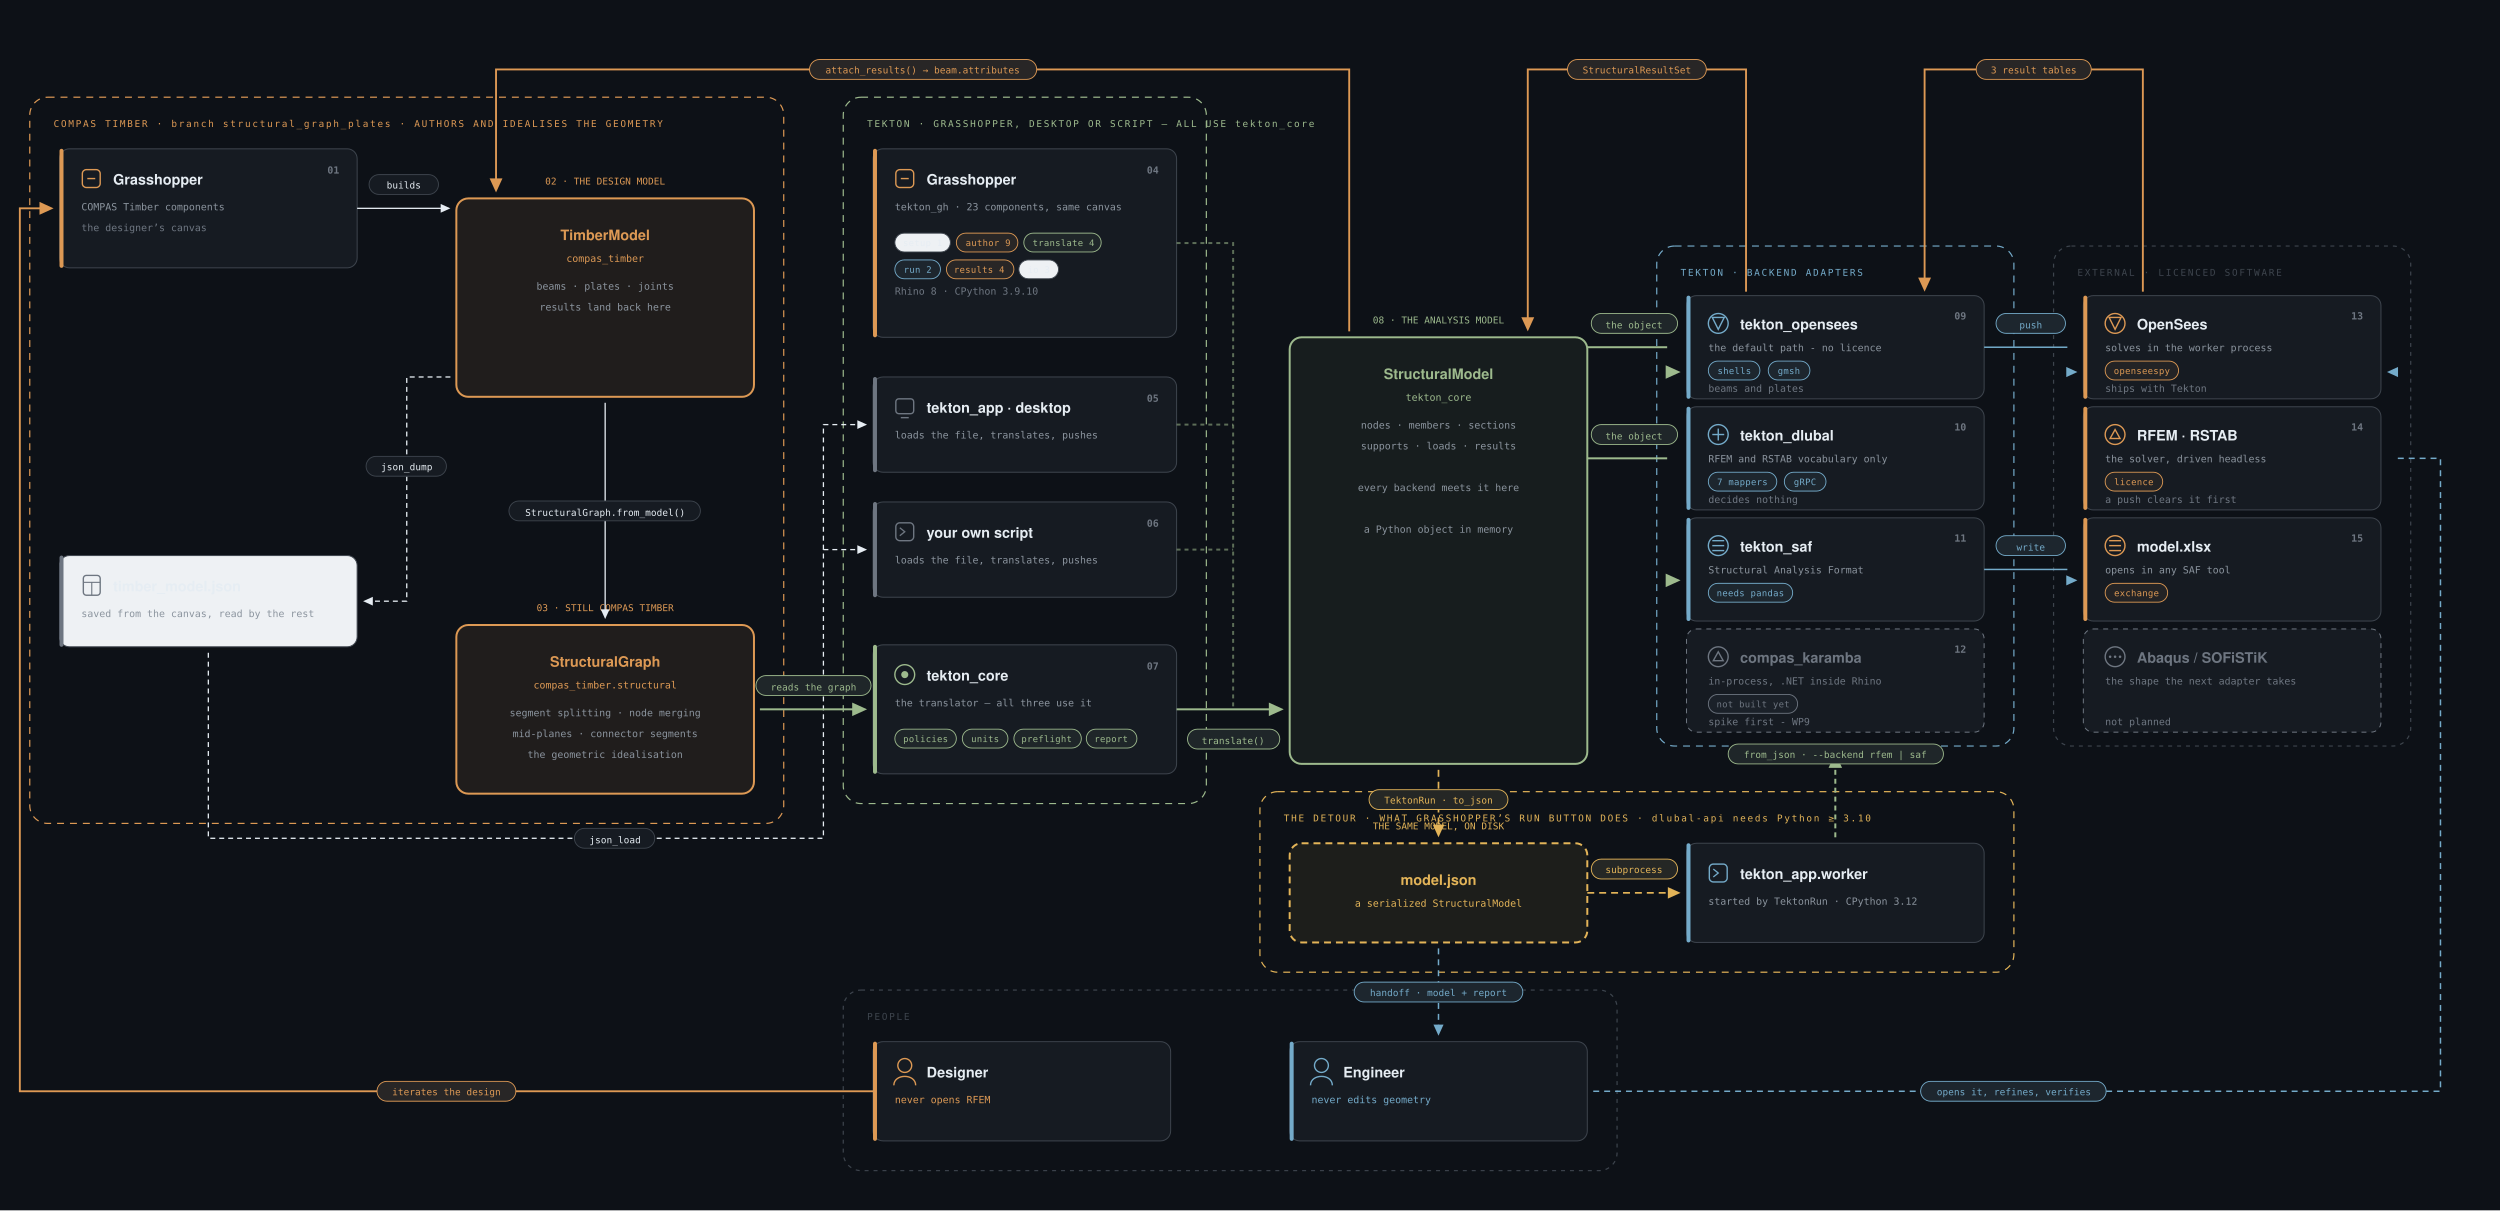
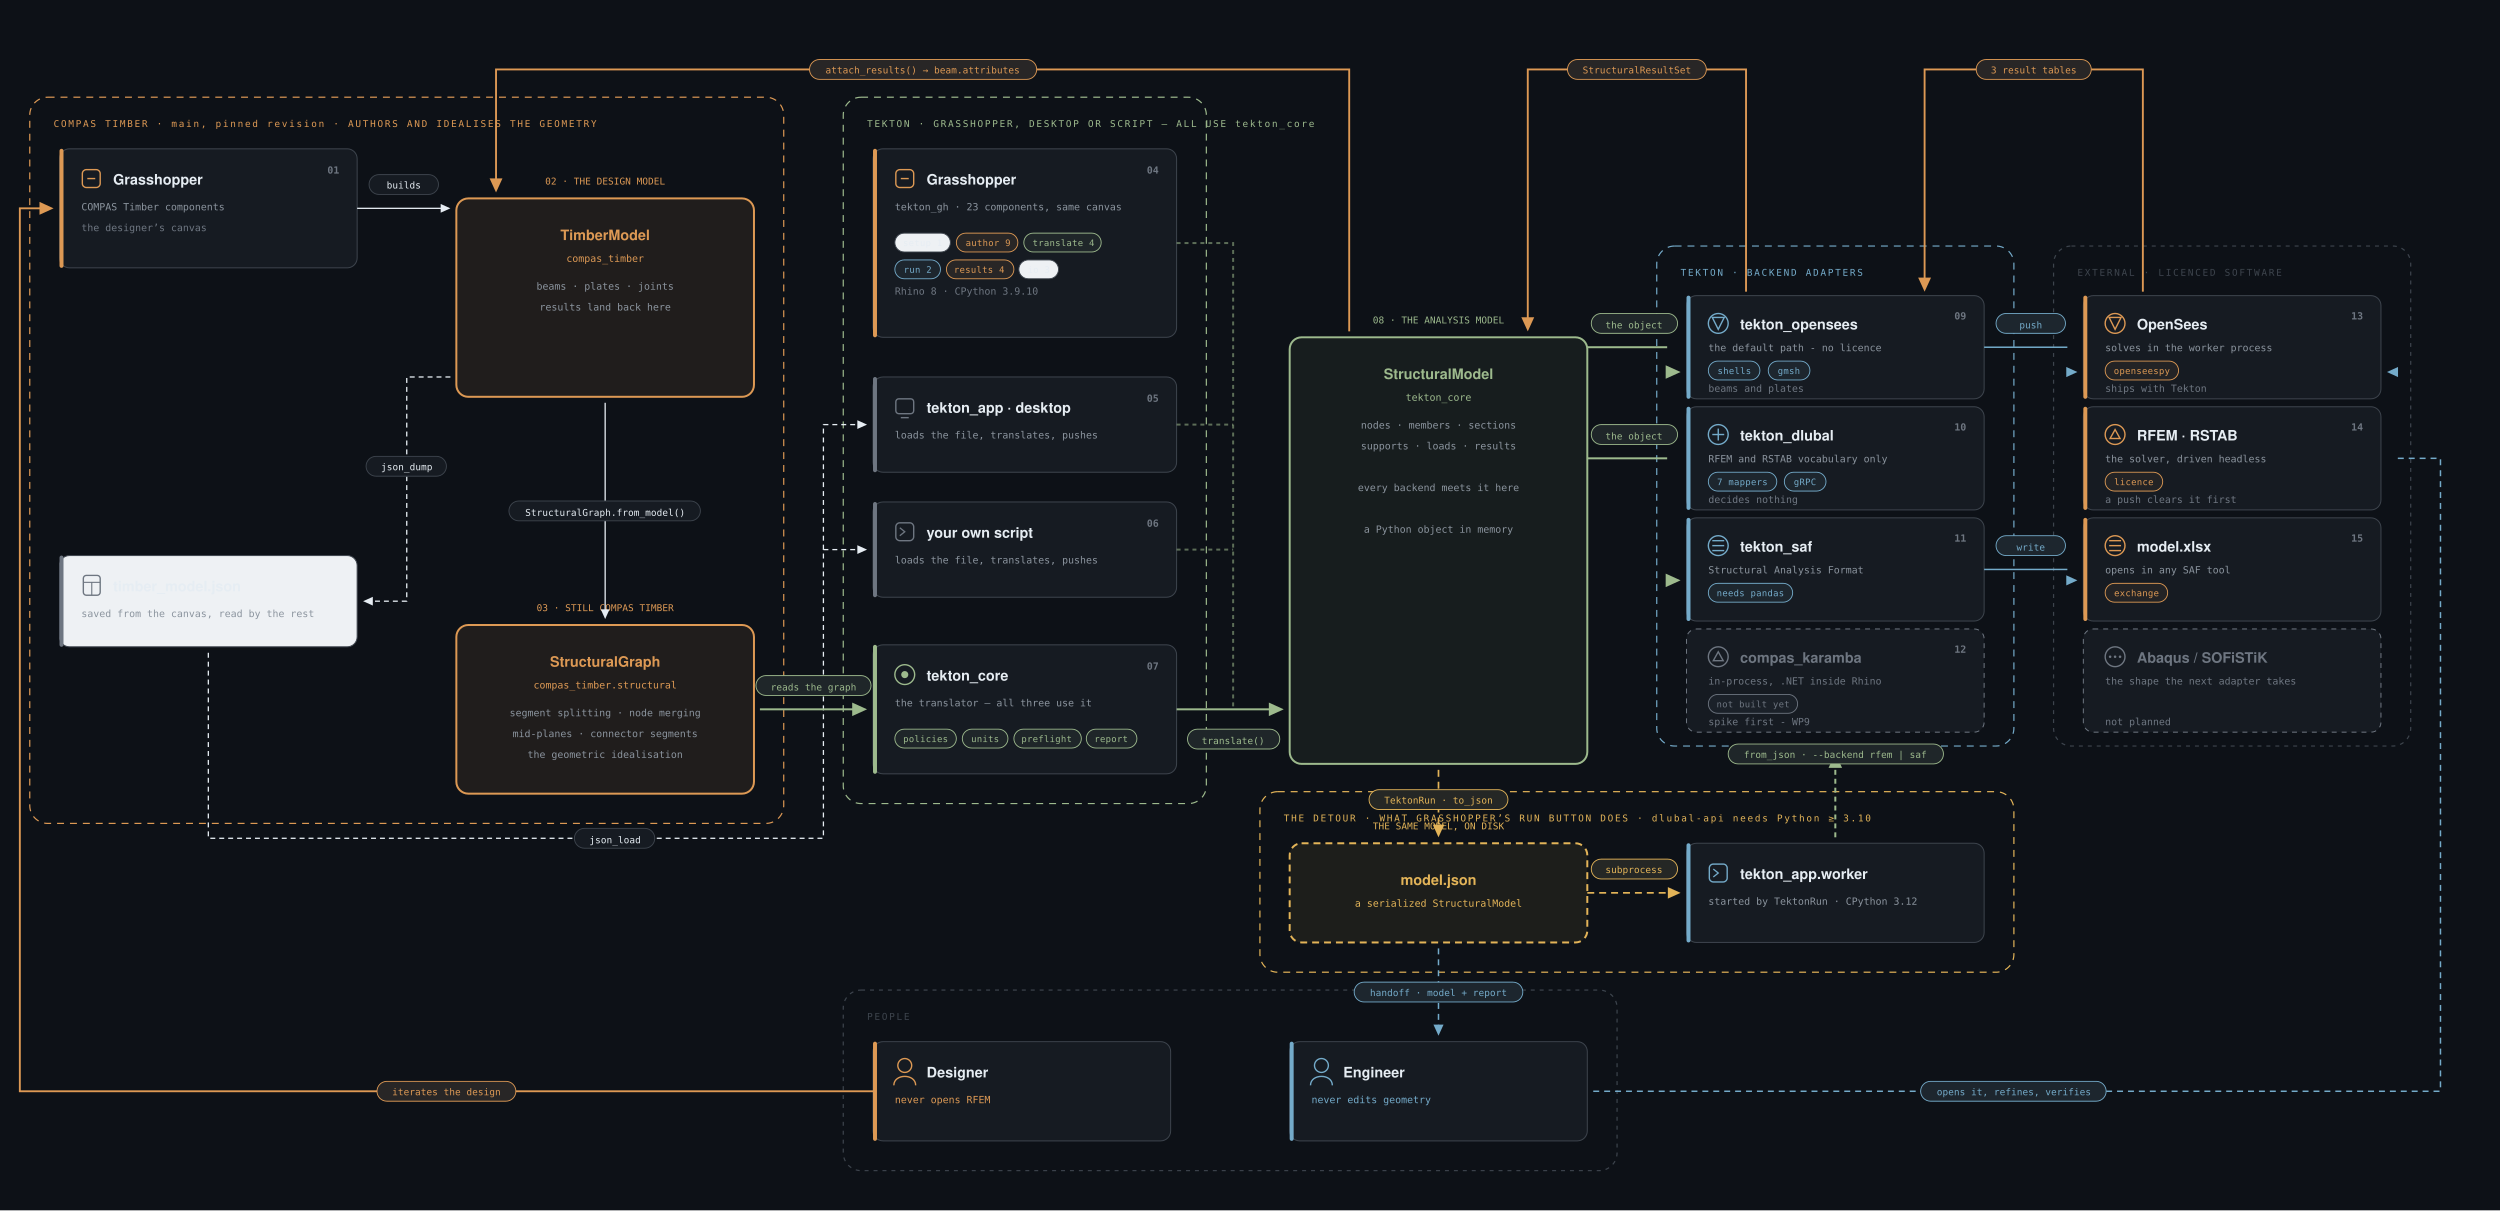
<svg xmlns="http://www.w3.org/2000/svg" viewBox="0 0 2520 1220" role="img" aria-label="Tekton system map. COMPAS Timber authors the TimberModel and builds the StructuralGraph that idealises the geometry; neither is part of Tekton. Tekton reads that graph and translates it into the neutral StructuralModel, driven identically from Grasshopper, the desktop application or a plain script. From there the model object reaches the OpenSees, Dlubal and SAF adapters directly; only Grasshopper serializes it to JSON so a worker subprocess can call the same adapters. Results return to the neutral model and are attached onto the beams." fill="#e6edf3">
  <rect x="0" y="0" width="2520" height="1220" fill="#0d1117" />
  <rect x="30" y="98" width="760" height="732" rx="18" fill="none" stroke="#dd9954" stroke-width="1.2" stroke-dasharray="7 6" />
-   <text font-family="IBM Plex Mono, Menlo, monospace" font-size="9.5" letter-spacing="1.7" fill="#dd9954" x="54" y="128">COMPAS TIMBER · branch structural_graph_plates · AUTHORS AND IDEALISES THE GEOMETRY</text>
+   <text font-family="IBM Plex Mono, Menlo, monospace" font-size="9.5" letter-spacing="1.7" fill="#dd9954" x="54" y="128">COMPAS TIMBER · main, pinned revision · AUTHORS AND IDEALISES THE GEOMETRY</text>
  <rect x="850" y="98" width="366" height="712" rx="18" fill="none" stroke="#9dba8d" stroke-width="1.2" stroke-dasharray="7 6" />
  <text font-family="IBM Plex Mono, Menlo, monospace" font-size="9.5" letter-spacing="1.7" fill="#9dba8d" x="874" y="128">TEKTON · GRASSHOPPER, DESKTOP OR SCRIPT — ALL USE tekton_core</text>
  <rect x="1670" y="248" width="360" height="504" rx="18" fill="none" stroke="#74abca" stroke-width="1.2" stroke-dasharray="7 6" />
  <text font-family="IBM Plex Mono, Menlo, monospace" font-size="9.5" letter-spacing="1.7" fill="#74abca" x="1694" y="278">TEKTON · BACKEND ADAPTERS</text>
  <rect x="1270" y="798" width="760" height="182" rx="18" fill="none" stroke="#e3b458" stroke-width="1.2" stroke-dasharray="7 6" />
  <text font-family="IBM Plex Mono, Menlo, monospace" font-size="9.5" letter-spacing="1.7" fill="#e3b458" x="1294" y="828">THE DETOUR · WHAT GRASSHOPPER’S RUN BUTTON DOES · dlubal-api needs Python ≥ 3.10</text>
  <rect x="2070" y="248" width="360" height="504" rx="18" fill="none" stroke="#3d444d" stroke-width="1.2" stroke-dasharray="4 5" />
  <text font-family="IBM Plex Mono, Menlo, monospace" font-size="9.5" letter-spacing="1.7" fill="#3d444d" x="2094" y="278">EXTERNAL · LICENCED SOFTWARE</text>
  <rect x="850" y="998" width="780" height="182" rx="18" fill="none" stroke="#3d444d" stroke-width="1.2" stroke-dasharray="4 5" />
  <text font-family="IBM Plex Mono, Menlo, monospace" font-size="9.5" letter-spacing="1.7" fill="#3d444d" x="874" y="1028">PEOPLE</text>
  <g>
    <rect x="460" y="200" width="300" height="200" rx="12" fill="#dd995418" stroke="#dd9954" stroke-width="2" />
    <text font-family="IBM Plex Mono, Menlo, monospace" font-size="9.5" letter-spacing=".04" x="610" y="186" text-anchor="middle" fill="#dd9954">02 · THE DESIGN MODEL</text>
    <text font-family="Public Sans, Helvetica, Arial, sans-serif" font-size="14.5" font-weight="700" x="610" y="242" text-anchor="middle" fill="#dd9954">TimberModel</text>
    <text font-family="IBM Plex Mono, Menlo, monospace" font-size="10" fill="#dd9954" x="610" y="264" text-anchor="middle">compas_timber</text>
    <text font-family="IBM Plex Mono, Menlo, monospace" font-size="10" fill="#8b949e" x="610" y="292" text-anchor="middle">beams · plates · joints</text>
    <text font-family="IBM Plex Mono, Menlo, monospace" font-size="10" fill="#8b949e" x="610" y="313" text-anchor="middle">results land back here</text>
  </g>
  <g>
    <rect x="460" y="630" width="300" height="170" rx="12" fill="#dd995418" stroke="#dd9954" stroke-width="2" />
    <text font-family="IBM Plex Mono, Menlo, monospace" font-size="9.5" letter-spacing=".04" x="610" y="616" text-anchor="middle" fill="#dd9954">03 · STILL COMPAS TIMBER</text>
    <text font-family="Public Sans, Helvetica, Arial, sans-serif" font-size="14.5" font-weight="700" x="610" y="672" text-anchor="middle" fill="#dd9954">StructuralGraph</text>
    <text font-family="IBM Plex Mono, Menlo, monospace" font-size="10" fill="#dd9954" x="610" y="694" text-anchor="middle">compas_timber.structural</text>
    <text font-family="IBM Plex Mono, Menlo, monospace" font-size="10" fill="#8b949e" x="610" y="722" text-anchor="middle">segment splitting · node merging</text>
    <text font-family="IBM Plex Mono, Menlo, monospace" font-size="10" fill="#8b949e" x="610" y="743" text-anchor="middle">mid-planes · connector segments</text>
    <text font-family="IBM Plex Mono, Menlo, monospace" font-size="10" fill="#8b949e" x="610" y="764" text-anchor="middle">the geometric idealisation</text>
  </g>
  <g>
    <rect x="1300" y="340" width="300" height="430" rx="12" fill="#9dba8d12" stroke="#9dba8d" stroke-width="2" />
    <text font-family="IBM Plex Mono, Menlo, monospace" font-size="9.5" letter-spacing=".04" x="1450" y="326" text-anchor="middle" fill="#9dba8d">08 · THE ANALYSIS MODEL</text>
    <text font-family="Public Sans, Helvetica, Arial, sans-serif" font-size="14.5" font-weight="700" x="1450" y="382" text-anchor="middle" fill="#9dba8d">StructuralModel</text>
    <text font-family="IBM Plex Mono, Menlo, monospace" font-size="10" fill="#9dba8d" x="1450" y="404" text-anchor="middle">tekton_core</text>
    <text font-family="IBM Plex Mono, Menlo, monospace" font-size="10" fill="#8b949e" x="1450" y="432" text-anchor="middle">nodes · members · sections</text>
    <text font-family="IBM Plex Mono, Menlo, monospace" font-size="10" fill="#8b949e" x="1450" y="453" text-anchor="middle">supports · loads · results</text>
    <text font-family="IBM Plex Mono, Menlo, monospace" font-size="10" fill="#8b949e" x="1450" y="474" text-anchor="middle" />
    <text font-family="IBM Plex Mono, Menlo, monospace" font-size="10" fill="#8b949e" x="1450" y="495" text-anchor="middle">every backend meets it here</text>
    <text font-family="IBM Plex Mono, Menlo, monospace" font-size="10" fill="#8b949e" x="1450" y="516" text-anchor="middle" />
    <text font-family="IBM Plex Mono, Menlo, monospace" font-size="10" fill="#8b949e" x="1450" y="537" text-anchor="middle">a Python object in memory</text>
  </g>
  <g>
    <rect x="1300" y="850" width="300" height="100" rx="12" fill="#e3b45814" stroke="#e3b458" stroke-width="2" stroke-dasharray="7 5" />
    <text font-family="IBM Plex Mono, Menlo, monospace" font-size="9.5" letter-spacing=".04" x="1450" y="836" text-anchor="middle" fill="#e3b458">THE SAME MODEL, ON DISK</text>
    <text font-family="Public Sans, Helvetica, Arial, sans-serif" font-size="14.5" font-weight="700" x="1450" y="892" text-anchor="middle" fill="#e3b458">model.json</text>
    <text font-family="IBM Plex Mono, Menlo, monospace" font-size="10" fill="#e3b458" x="1450" y="914" text-anchor="middle">a serialized StructuralModel</text>
  </g>
  <g>
    <rect x="60" y="150" width="300" height="120" rx="10" fill="#161b22" stroke="#3d444d" stroke-width="1" />
    <rect x="60" y="150" width="4" height="120" rx="2" fill="#dd9954" />
    <rect x="83" y="171" width="18" height="18" rx="4" fill="none" stroke="#dd9954" stroke-width="1.4" />
    <path d="M88 180 L96 180" stroke="#dd9954" stroke-width="1.4" />
    <text font-family="Public Sans, Helvetica, Arial, sans-serif" font-size="14.5" font-weight="700" x="114" y="186">Grasshopper</text>
    <text font-family="IBM Plex Mono, Menlo, monospace" font-size="10" font-weight="600" fill="#6e7681" x="342" y="175" text-anchor="end">01</text>
    <text font-family="IBM Plex Mono, Menlo, monospace" font-size="10" fill="#8b949e" x="82" y="212">COMPAS Timber components</text>
    <text font-family="IBM Plex Mono, Menlo, monospace" font-size="10" fill="#6e7681" x="82" y="233">the designer’s canvas</text>
  </g>
  <g>
    <rect x="60" y="560" width="300" height="92" rx="10" fill="#eef1f4" stroke="#3d444d" stroke-width="1" />
    <rect x="60" y="560" width="4" height="92" rx="2" fill="#6e7681" />
    <rect x="84" y="580" width="17" height="20" rx="3" fill="none" stroke="#6e7681" stroke-width="1.4" />
    <path d="M84 587 L101 587 M92.5 587 L92.5 600" stroke="#6e7681" stroke-width="1.1" />
    <text font-family="Public Sans, Helvetica, Arial, sans-serif" font-size="14.5" font-weight="700" x="114" y="596">timber_model.json</text>
    <text font-family="IBM Plex Mono, Menlo, monospace" font-size="10" fill="#8b949e" x="82" y="622">saved from the canvas, read by the rest</text>
  </g>
  <g>
    <rect x="880" y="150" width="306" height="190" rx="10" fill="#161b22" stroke="#3d444d" stroke-width="1" />
    <rect x="880" y="150" width="4" height="190" rx="2" fill="#dd9954" />
    <rect x="903" y="171" width="18" height="18" rx="4" fill="none" stroke="#dd9954" stroke-width="1.4" />
    <path d="M908 180 L916 180" stroke="#dd9954" stroke-width="1.4" />
    <text font-family="Public Sans, Helvetica, Arial, sans-serif" font-size="14.5" font-weight="700" x="934" y="186">Grasshopper</text>
    <text font-family="IBM Plex Mono, Menlo, monospace" font-size="10" font-weight="600" fill="#6e7681" x="1168" y="175" text-anchor="end">04</text>
    <text font-family="IBM Plex Mono, Menlo, monospace" font-size="10" fill="#8b949e" x="902" y="212">tekton_gh · 23 components, same canvas</text>
    <rect x="902" y="235" width="56" height="19" rx="9.5" fill="#161b22" />
    <rect x="902" y="235" width="56" height="19" rx="9.5" fill="#eef1f4" stroke="#3d444d" stroke-width=".9" />
    <text font-family="IBM Plex Mono, Menlo, monospace" font-size="9" letter-spacing=".27" x="930" y="248" text-anchor="middle" fill="#e6edf3">setup 1</text>
    <rect x="964" y="235" width="62" height="19" rx="9.5" fill="#161b22" />
    <rect x="964" y="235" width="62" height="19" rx="9.5" fill="#dd995418" stroke="#dd9954" stroke-width=".9" />
    <text font-family="IBM Plex Mono, Menlo, monospace" font-size="9" letter-spacing=".27" x="996" y="248" text-anchor="middle" fill="#dd9954">author 9</text>
    <rect x="1032" y="235" width="78" height="19" rx="9.5" fill="#161b22" />
    <rect x="1032" y="235" width="78" height="19" rx="9.5" fill="#9dba8d12" stroke="#9dba8d" stroke-width=".9" />
    <text font-family="IBM Plex Mono, Menlo, monospace" font-size="9" letter-spacing=".27" x="1072" y="248" text-anchor="middle" fill="#9dba8d">translate 4</text>
    <rect x="902" y="262" width="46" height="19" rx="9.5" fill="#161b22" />
    <rect x="902" y="262" width="46" height="19" rx="9.5" fill="#74abca14" stroke="#74abca" stroke-width=".9" />
    <text font-family="IBM Plex Mono, Menlo, monospace" font-size="9" letter-spacing=".27" x="925" y="275" text-anchor="middle" fill="#74abca">run 2</text>
    <rect x="954" y="262" width="68" height="19" rx="9.5" fill="#161b22" />
    <rect x="954" y="262" width="68" height="19" rx="9.5" fill="#dd995418" stroke="#dd9954" stroke-width=".9" />
    <text font-family="IBM Plex Mono, Menlo, monospace" font-size="9" letter-spacing=".27" x="987" y="275" text-anchor="middle" fill="#dd9954">results 4</text>
    <rect x="1027" y="262" width="40" height="19" rx="9.5" fill="#161b22" />
    <rect x="1027" y="262" width="40" height="19" rx="9.5" fill="#eef1f4" stroke="#3d444d" stroke-width=".9" />
    <text font-family="IBM Plex Mono, Menlo, monospace" font-size="9" letter-spacing=".27" x="1047" y="275" text-anchor="middle" fill="#e6edf3">io 3</text>
    <text font-family="IBM Plex Mono, Menlo, monospace" font-size="10" fill="#6e7681" x="902" y="297">Rhino 8 · CPython 3.9.10</text>
  </g>
  <g>
    <rect x="880" y="380" width="306" height="96" rx="10" fill="#161b22" stroke="#3d444d" stroke-width="1" />
    <rect x="880" y="380" width="4" height="96" rx="2" fill="#6e7681" />
    <rect x="903" y="402" width="18" height="15" rx="3" fill="none" stroke="#6e7681" stroke-width="1.4" />
    <path d="M908 421 L916 421" stroke="#6e7681" stroke-width="1.4" />
    <text font-family="Public Sans, Helvetica, Arial, sans-serif" font-size="14.5" font-weight="700" x="934" y="416">tekton_app · desktop</text>
    <text font-family="IBM Plex Mono, Menlo, monospace" font-size="10" font-weight="600" fill="#6e7681" x="1168" y="405" text-anchor="end">05</text>
    <text font-family="IBM Plex Mono, Menlo, monospace" font-size="10" fill="#8b949e" x="902" y="442">loads the file, translates, pushes</text>
  </g>
  <g>
    <rect x="880" y="506" width="306" height="96" rx="10" fill="#161b22" stroke="#3d444d" stroke-width="1" />
    <rect x="880" y="506" width="4" height="96" rx="2" fill="#6e7681" />
    <rect x="903" y="527" width="18" height="18" rx="4" fill="none" stroke="#6e7681" stroke-width="1.4" />
    <path d="M907 532 L912 536 L907 540" fill="none" stroke="#6e7681" stroke-width="1.3" />
    <text font-family="Public Sans, Helvetica, Arial, sans-serif" font-size="14.5" font-weight="700" x="934" y="542">your own script</text>
    <text font-family="IBM Plex Mono, Menlo, monospace" font-size="10" font-weight="600" fill="#6e7681" x="1168" y="531" text-anchor="end">06</text>
    <text font-family="IBM Plex Mono, Menlo, monospace" font-size="10" fill="#8b949e" x="902" y="568">loads the file, translates, pushes</text>
  </g>
  <g>
    <rect x="880" y="650" width="306" height="130" rx="10" fill="#161b22" stroke="#3d444d" stroke-width="1" />
    <rect x="880" y="650" width="4" height="130" rx="2" fill="#9dba8d" />
    <circle cx="912" cy="680" r="10" fill="none" stroke="#9dba8d" stroke-width="1.4" />
    <circle cx="912" cy="680" r="3.6" fill="#9dba8d" />
    <text font-family="Public Sans, Helvetica, Arial, sans-serif" font-size="14.5" font-weight="700" x="934" y="686">tekton_core</text>
    <text font-family="IBM Plex Mono, Menlo, monospace" font-size="10" font-weight="600" fill="#6e7681" x="1168" y="675" text-anchor="end">07</text>
    <text font-family="IBM Plex Mono, Menlo, monospace" font-size="10" fill="#8b949e" x="902" y="712">the translator — all three use it</text>
    <rect x="902" y="735" width="62" height="19" rx="9.5" fill="#161b22" />
    <rect x="902" y="735" width="62" height="19" rx="9.5" fill="#9dba8d12" stroke="#9dba8d" stroke-width=".9" />
    <text font-family="IBM Plex Mono, Menlo, monospace" font-size="9" letter-spacing=".27" x="933" y="748" text-anchor="middle" fill="#9dba8d">policies</text>
    <rect x="970" y="735" width="46" height="19" rx="9.5" fill="#161b22" />
    <rect x="970" y="735" width="46" height="19" rx="9.5" fill="#9dba8d12" stroke="#9dba8d" stroke-width=".9" />
    <text font-family="IBM Plex Mono, Menlo, monospace" font-size="9" letter-spacing=".27" x="993" y="748" text-anchor="middle" fill="#9dba8d">units</text>
    <rect x="1022" y="735" width="68" height="19" rx="9.5" fill="#161b22" />
    <rect x="1022" y="735" width="68" height="19" rx="9.5" fill="#9dba8d12" stroke="#9dba8d" stroke-width=".9" />
    <text font-family="IBM Plex Mono, Menlo, monospace" font-size="9" letter-spacing=".27" x="1055" y="748" text-anchor="middle" fill="#9dba8d">preflight</text>
    <rect x="1095" y="735" width="51" height="19" rx="9.5" fill="#161b22" />
    <rect x="1095" y="735" width="51" height="19" rx="9.5" fill="#9dba8d12" stroke="#9dba8d" stroke-width=".9" />
    <text font-family="IBM Plex Mono, Menlo, monospace" font-size="9" letter-spacing=".27" x="1120" y="748" text-anchor="middle" fill="#9dba8d">report</text>
  </g>
  <g>
    <rect x="1700" y="298" width="300" height="104" rx="10" fill="#161b22" stroke="#3d444d" stroke-width="1" />
    <rect x="1700" y="298" width="4" height="104" rx="2" fill="#74abca" />
    <circle cx="1732" cy="326" r="10" fill="none" stroke="#74abca" stroke-width="1.4" />
    <path d="M1726 320 L1738 320 L1732 332 Z" fill="none" stroke="#74abca" stroke-width="1.4" />
    <text font-family="Public Sans, Helvetica, Arial, sans-serif" font-size="14.5" font-weight="700" fill="#e6edf3" x="1754" y="332">tekton_opensees</text>
    <text font-family="IBM Plex Mono, Menlo, monospace" font-size="10" font-weight="600" fill="#6e7681" x="1982" y="322" text-anchor="end">09</text>
    <text font-family="IBM Plex Mono, Menlo, monospace" font-size="10" fill="#8b949e" x="1722" y="354">the default path - no licence</text>
    <rect x="1722" y="364" width="52" height="19" rx="9.5" fill="#161b22" />
    <rect x="1722" y="364" width="52" height="19" rx="9.5" fill="#74abca14" stroke="#74abca" stroke-width=".9" />
    <text font-family="IBM Plex Mono, Menlo, monospace" font-size="9" letter-spacing=".27" fill="#74abca" x="1748.2" y="377" text-anchor="middle">shells</text>
    <rect x="1782.4" y="364" width="42" height="19" rx="9.5" fill="#161b22" />
    <rect x="1782.4" y="364" width="42" height="19" rx="9.5" fill="#74abca14" stroke="#74abca" stroke-width=".9" />
    <text font-family="IBM Plex Mono, Menlo, monospace" font-size="9" letter-spacing=".27" fill="#74abca" x="1803.2" y="377" text-anchor="middle">gmsh</text>
    <text font-family="IBM Plex Mono, Menlo, monospace" font-size="10" fill="#6e7681" x="1722" y="395">beams and plates</text>
  </g>
  <g>
    <rect x="1700" y="410" width="300" height="104" rx="10" fill="#161b22" stroke="#3d444d" stroke-width="1" />
    <rect x="1700" y="410" width="4" height="104" rx="2" fill="#74abca" />
    <circle cx="1732" cy="438" r="10" fill="none" stroke="#74abca" stroke-width="1.4" />
    <path d="M1726 438 L1738 438 M1732 432 L1732 444" stroke="#74abca" stroke-width="1.4" />
    <text font-family="Public Sans, Helvetica, Arial, sans-serif" font-size="14.5" font-weight="700" fill="#e6edf3" x="1754" y="444">tekton_dlubal</text>
    <text font-family="IBM Plex Mono, Menlo, monospace" font-size="10" font-weight="600" fill="#6e7681" x="1982" y="434" text-anchor="end">10</text>
    <text font-family="IBM Plex Mono, Menlo, monospace" font-size="10" fill="#8b949e" x="1722" y="466">RFEM and RSTAB vocabulary only</text>
    <rect x="1722" y="476" width="69" height="19" rx="9.5" fill="#161b22" />
    <rect x="1722" y="476" width="69" height="19" rx="9.5" fill="#74abca14" stroke="#74abca" stroke-width=".9" />
    <text font-family="IBM Plex Mono, Menlo, monospace" font-size="9" letter-spacing=".27" fill="#74abca" x="1756.3" y="489" text-anchor="middle">7 mappers</text>
    <rect x="1798.6" y="476" width="42" height="19" rx="9.5" fill="#161b22" />
    <rect x="1798.6" y="476" width="42" height="19" rx="9.5" fill="#74abca14" stroke="#74abca" stroke-width=".9" />
    <text font-family="IBM Plex Mono, Menlo, monospace" font-size="9" letter-spacing=".27" fill="#74abca" x="1819.4" y="489" text-anchor="middle">gRPC</text>
    <text font-family="IBM Plex Mono, Menlo, monospace" font-size="10" fill="#6e7681" x="1722" y="507">decides nothing</text>
  </g>
  <g>
    <rect x="1700" y="522" width="300" height="104" rx="10" fill="#161b22" stroke="#3d444d" stroke-width="1" />
    <rect x="1700" y="522" width="4" height="104" rx="2" fill="#74abca" />
    <circle cx="1732" cy="550" r="10" fill="none" stroke="#74abca" stroke-width="1.4" />
    <path d="M1726 545 L1738 545 M1726 550 L1738 550 M1726 555 L1738 555" stroke="#74abca" stroke-width="1.4" />
    <text font-family="Public Sans, Helvetica, Arial, sans-serif" font-size="14.5" font-weight="700" fill="#e6edf3" x="1754" y="556">tekton_saf</text>
    <text font-family="IBM Plex Mono, Menlo, monospace" font-size="10" font-weight="600" fill="#6e7681" x="1982" y="546" text-anchor="end">11</text>
    <text font-family="IBM Plex Mono, Menlo, monospace" font-size="10" fill="#8b949e" x="1722" y="578">Structural Analysis Format</text>
    <rect x="1722" y="588" width="85" height="19" rx="9.5" fill="#161b22" />
    <rect x="1722" y="588" width="85" height="19" rx="9.5" fill="#74abca14" stroke="#74abca" stroke-width=".9" />
    <text font-family="IBM Plex Mono, Menlo, monospace" font-size="9" letter-spacing=".27" fill="#74abca" x="1764.4" y="601" text-anchor="middle">needs pandas</text>
  </g>
  <g>
    <rect x="1700" y="634" width="300" height="104" rx="10" fill="#161b22" stroke="#6e7681" stroke-width="1" stroke-dasharray="5 5" />
    <circle cx="1732" cy="662" r="10" fill="none" stroke="#6e7681" stroke-width="1.4" />
    <path d="M1727 666 L1732 657 L1737 666 Z" fill="none" stroke="#6e7681" stroke-width="1.4" />
    <text font-family="Public Sans, Helvetica, Arial, sans-serif" font-size="14.5" font-weight="700" fill="#6e7681" x="1754" y="668">compas_karamba</text>
    <text font-family="IBM Plex Mono, Menlo, monospace" font-size="10" font-weight="600" fill="#6e7681" x="1982" y="658" text-anchor="end">12</text>
    <text font-family="IBM Plex Mono, Menlo, monospace" font-size="10" fill="#6e7681" x="1722" y="690">in-process, .NET inside Rhino</text>
    <rect x="1722" y="700" width="90" height="19" rx="9.5" fill="#161b22" />
    <rect x="1722" y="700" width="90" height="19" rx="9.5" fill="#6e768112" stroke="#6e7681" stroke-width=".9" />
    <text font-family="IBM Plex Mono, Menlo, monospace" font-size="9" letter-spacing=".27" fill="#6e7681" x="1767.1" y="713" text-anchor="middle">not built yet</text>
    <text font-family="IBM Plex Mono, Menlo, monospace" font-size="10" fill="#6e7681" x="1722" y="731">spike first - WP9</text>
  </g>
  <g>
    <rect x="2100" y="298" width="300" height="104" rx="10" fill="#161b22" stroke="#3d444d" stroke-width="1" />
    <rect x="2100" y="298" width="4" height="104" rx="2" fill="#dd9954" />
    <circle cx="2132" cy="326" r="10" fill="none" stroke="#dd9954" stroke-width="1.4" />
    <path d="M2126 320 L2138 320 L2132 332 Z" fill="none" stroke="#dd9954" stroke-width="1.4" />
    <text font-family="Public Sans, Helvetica, Arial, sans-serif" font-size="14.5" font-weight="700" fill="#e6edf3" x="2154" y="332">OpenSees</text>
    <text font-family="IBM Plex Mono, Menlo, monospace" font-size="10" font-weight="600" fill="#6e7681" x="2382" y="322" text-anchor="end">13</text>
    <text font-family="IBM Plex Mono, Menlo, monospace" font-size="10" fill="#8b949e" x="2122" y="354">solves in the worker process</text>
    <rect x="2122" y="364" width="74" height="19" rx="9.5" fill="#161b22" />
    <rect x="2122" y="364" width="74" height="19" rx="9.5" fill="#dd995412" stroke="#dd9954" stroke-width=".9" />
    <text font-family="IBM Plex Mono, Menlo, monospace" font-size="9" letter-spacing=".27" fill="#dd9954" x="2159.0" y="377" text-anchor="middle">openseespy</text>
    <text font-family="IBM Plex Mono, Menlo, monospace" font-size="10" fill="#6e7681" x="2122" y="395">ships with Tekton</text>
  </g>
  <g>
    <rect x="2100" y="410" width="300" height="104" rx="10" fill="#161b22" stroke="#3d444d" stroke-width="1" />
    <rect x="2100" y="410" width="4" height="104" rx="2" fill="#dd9954" />
    <circle cx="2132" cy="438" r="10" fill="none" stroke="#dd9954" stroke-width="1.4" />
    <path d="M2127 442 L2132 433 L2137 442 Z" fill="none" stroke="#dd9954" stroke-width="1.4" />
    <text font-family="Public Sans, Helvetica, Arial, sans-serif" font-size="14.5" font-weight="700" fill="#e6edf3" x="2154" y="444">RFEM · RSTAB</text>
    <text font-family="IBM Plex Mono, Menlo, monospace" font-size="10" font-weight="600" fill="#6e7681" x="2382" y="434" text-anchor="end">14</text>
    <text font-family="IBM Plex Mono, Menlo, monospace" font-size="10" fill="#8b949e" x="2122" y="466">the solver, driven headless</text>
    <rect x="2122" y="476" width="58" height="19" rx="9.5" fill="#161b22" />
    <rect x="2122" y="476" width="58" height="19" rx="9.5" fill="#dd995412" stroke="#dd9954" stroke-width=".9" />
    <text font-family="IBM Plex Mono, Menlo, monospace" font-size="9" letter-spacing=".27" fill="#dd9954" x="2150.9" y="489" text-anchor="middle">licence</text>
    <text font-family="IBM Plex Mono, Menlo, monospace" font-size="10" fill="#6e7681" x="2122" y="507">a push clears it first</text>
  </g>
  <g>
    <rect x="2100" y="522" width="300" height="104" rx="10" fill="#161b22" stroke="#3d444d" stroke-width="1" />
    <rect x="2100" y="522" width="4" height="104" rx="2" fill="#dd9954" />
    <circle cx="2132" cy="550" r="10" fill="none" stroke="#dd9954" stroke-width="1.4" />
    <path d="M2126 545 L2138 545 M2126 550 L2138 550 M2126 555 L2138 555" stroke="#dd9954" stroke-width="1.4" />
    <text font-family="Public Sans, Helvetica, Arial, sans-serif" font-size="14.5" font-weight="700" fill="#e6edf3" x="2154" y="556">model.xlsx</text>
    <text font-family="IBM Plex Mono, Menlo, monospace" font-size="10" font-weight="600" fill="#6e7681" x="2382" y="546" text-anchor="end">15</text>
    <text font-family="IBM Plex Mono, Menlo, monospace" font-size="10" fill="#8b949e" x="2122" y="578">opens in any SAF tool</text>
    <rect x="2122" y="588" width="63" height="19" rx="9.5" fill="#161b22" />
    <rect x="2122" y="588" width="63" height="19" rx="9.5" fill="#dd995412" stroke="#dd9954" stroke-width=".9" />
    <text font-family="IBM Plex Mono, Menlo, monospace" font-size="9" letter-spacing=".27" fill="#dd9954" x="2153.6" y="601" text-anchor="middle">exchange</text>
  </g>
  <g>
    <rect x="2100" y="634" width="300" height="104" rx="10" fill="#161b22" stroke="#6e7681" stroke-width="1" stroke-dasharray="5 5" />
    <circle cx="2132" cy="662" r="10" fill="none" stroke="#6e7681" stroke-width="1.4" />
    <circle cx="2127" cy="662" r="1.3" fill="#6e7681" />
    <circle cx="2132" cy="662" r="1.3" fill="#6e7681" />
    <circle cx="2137" cy="662" r="1.3" fill="#6e7681" />
    <text font-family="Public Sans, Helvetica, Arial, sans-serif" font-size="14.5" font-weight="700" fill="#6e7681" x="2154" y="668">Abaqus / SOFiSTiK</text>
    <text font-family="IBM Plex Mono, Menlo, monospace" font-size="10" fill="#6e7681" x="2122" y="690">the shape the next adapter takes</text>
    <text font-family="IBM Plex Mono, Menlo, monospace" font-size="10" fill="#6e7681" x="2122" y="731">not planned</text>
  </g>
  <g>
    <rect x="1700" y="850" width="300" height="100" rx="10" fill="#161b22" stroke="#3d444d" stroke-width="1" />
    <rect x="1700" y="850" width="4" height="100" rx="2" fill="#74abca" />
    <rect x="1723" y="871" width="18" height="18" rx="4" fill="none" stroke="#74abca" stroke-width="1.4" />
    <path d="M1727 876 L1732 880 L1727 884" fill="none" stroke="#74abca" stroke-width="1.3" />
    <text font-family="Public Sans, Helvetica, Arial, sans-serif" font-size="14.5" font-weight="700" x="1754" y="886">tekton_app.worker</text>
    <text font-family="IBM Plex Mono, Menlo, monospace" font-size="10" fill="#8b949e" x="1722" y="912">started by TektonRun · CPython 3.12</text>
  </g>
  <g>
    <rect x="880" y="1050" width="300" height="100" rx="10" fill="#161b22" stroke="#3d444d" stroke-width="1" />
    <rect x="880" y="1050" width="4" height="100" rx="2" fill="#dd9954" />
    <circle cx="912" cy="1074" r="7" fill="none" stroke="#dd9954" stroke-width="1.4" />
    <path d="M901 1094 C901 1082, 923 1082, 923 1094" fill="none" stroke="#dd9954" stroke-width="1.4" />
    <text font-family="Public Sans, Helvetica, Arial, sans-serif" font-size="14.5" font-weight="700" x="934" y="1086">Designer</text>
    <text font-family="IBM Plex Mono, Menlo, monospace" font-size="10" fill="#dd9954" x="902" y="1112">never opens RFEM</text>
  </g>
  <g>
    <rect x="1300" y="1050" width="300" height="100" rx="10" fill="#161b22" stroke="#3d444d" stroke-width="1" />
    <rect x="1300" y="1050" width="4" height="100" rx="2" fill="#74abca" />
    <circle cx="1332" cy="1074" r="7" fill="none" stroke="#74abca" stroke-width="1.4" />
    <path d="M1321 1094 C1321 1082, 1343 1082, 1343 1094" fill="none" stroke="#74abca" stroke-width="1.4" />
    <text font-family="Public Sans, Helvetica, Arial, sans-serif" font-size="14.5" font-weight="700" x="1354" y="1086">Engineer</text>
    <text font-family="IBM Plex Mono, Menlo, monospace" font-size="10" fill="#74abca" x="1322" y="1112">never edits geometry</text>
  </g>
  <g stroke="#e6edf3" stroke-width="1.3" fill="none">
    <path d="M360.0 210.0 L445.2 210.0" />
  </g>
  <polygon points="454.0,210.0 444.2,214.4 444.2,205.6" fill="#e6edf3" stroke="none" />
  <g stroke="#e6edf3" stroke-width="1.3" fill="none" stroke-dasharray="5 4">
    <path d="M454.0 380.0 L410.0 380.0 L410.0 606.0 L374.8 606.0" />
  </g>
  <polygon points="366.0,606.0 375.8,601.6 375.8,610.4" fill="#e6edf3" stroke="none" />
  <g stroke="#e6edf3" stroke-width="1.3" fill="none">
    <path d="M610.0 406.0 L610.0 615.2" />
  </g>
  <polygon points="610.0,624.0 605.6,614.2 614.4,614.2" fill="#e6edf3" stroke="none" />
  <g stroke="#e6edf3" stroke-width="1.3" fill="none" stroke-dasharray="5 4">
    <path d="M210.0 658.0 L210.0 845.0 L830.0 845.0 L830.0 554.0 L865.2 554.0" />
  </g>
  <polygon points="874.0,554.0 864.2,558.4 864.2,549.6" fill="#e6edf3" stroke="none" />
  <g stroke="#e6edf3" stroke-width="1.3" fill="none" stroke-dasharray="5 4">
    <path d="M830.0 554.0 L830.0 428.0 L865.2 428.0" />
  </g>
  <polygon points="874.0,428.0 864.2,432.4 864.2,423.6" fill="#e6edf3" stroke="none" />
  <g stroke="#9dba8d" stroke-width="2" fill="none">
    <path d="M766.0 715.0 L860.5 715.0" />
  </g>
  <polygon points="874.0,715.0 859.0,721.8 859.0,708.2" fill="#9dba8d" stroke="none" />
  <g stroke="#9dba8d" stroke-width="2" fill="none" stroke-dasharray="4 4" opacity=".55">
    <path d="M1186 245 L1243 245 L1243 715" />
  </g>
  <g stroke="#9dba8d" stroke-width="2" fill="none" stroke-dasharray="4 4" opacity=".55">
    <path d="M1186 428 L1243 428" />
  </g>
  <g stroke="#9dba8d" stroke-width="2" fill="none" stroke-dasharray="4 4" opacity=".55">
    <path d="M1186 554 L1243 554" />
  </g>
  <g stroke="#9dba8d" stroke-width="2" fill="none">
    <path d="M1186.0 715.0 L1280.5 715.0" />
  </g>
  <polygon points="1294.0,715.0 1279.0,721.8 1279.0,708.2" fill="#9dba8d" stroke="none" />
  <g stroke="#9dba8d" stroke-width="2" fill="none">
    <path d="M1600.0 350.0 L1680.5 350.0" />
  </g>
  <polygon points="1694.0,375.0 1679.0,381.8 1679.0,368.2" fill="#9dba8d" stroke="none" />
  <g stroke="#9dba8d" stroke-width="2" fill="none">
    <path d="M1600.0 462.0 L1680.5 462.0" />
  </g>
  <polygon points="1694.0,585.0 1679.0,591.8 1679.0,578.2" fill="#9dba8d" stroke="none" />
  <g stroke="#74abca" stroke-width="1.5" fill="none">
    <path d="M2000.0 350.0 L2083.9 350.0" />
  </g>
  <polygon points="2094.0,375.0 2082.8,380.1 2082.8,369.9" fill="#74abca" stroke="none" />
  <g stroke="#74abca" stroke-width="1.5" fill="none">
    <path d="M2000.0 574.0 L2083.9 574.0" />
  </g>
  <polygon points="2094.0,585.0 2082.8,590.1 2082.8,579.9" fill="#74abca" stroke="none" />
  <g stroke="#dd9954" stroke-width="1.9" fill="none">
    <path d="M2160.0 294.0 L2160.0 70.0 L1940.0 70.0 L1940.0 281.2" />
  </g>
  <polygon points="1940.0,294.0 1933.5,279.8 1946.5,279.8" fill="#dd9954" stroke="none" />
  <g stroke="#dd9954" stroke-width="1.9" fill="none">
    <path d="M1760.0 294.0 L1760.0 70.0 L1540.0 70.0 L1540.0 321.2" />
  </g>
  <polygon points="1540.0,334.0 1533.5,319.8 1546.5,319.8" fill="#dd9954" stroke="none" />
  <g stroke="#dd9954" stroke-width="1.9" fill="none">
    <path d="M1360.0 334.0 L1360.0 70.0 L500.0 70.0 L500.0 181.2" />
  </g>
  <polygon points="500.0,194.0 493.5,179.8 506.5,179.8" fill="#dd9954" stroke="none" />
  <g stroke="#e3b458" stroke-width="1.7" fill="none" stroke-dasharray="7 5">
    <path d="M1450.0 776.0 L1450.0 832.5" />
  </g>
  <polygon points="1450.0,844.0 1444.2,831.2 1455.8,831.2" fill="#e3b458" stroke="none" />
  <g stroke="#e3b458" stroke-width="1.7" fill="none" stroke-dasharray="7 5">
    <path d="M1600.0 900.0 L1682.5 900.0" />
  </g>
  <polygon points="1694.0,900.0 1681.2,905.8 1681.2,894.2" fill="#e3b458" stroke="none" />
  <g stroke="#9dba8d" stroke-width="2" fill="none" stroke-dasharray="5 4">
    <path d="M1850.0 844.0 L1850.0 772.0" />
  </g>
  <polygon points="1850.0,759.0 1856.8,774.0 1843.2,774.0" fill="#9dba8d" stroke="none" />
  <g stroke="#dd9954" stroke-width="1.9" fill="none">
    <path d="M880.0 1100.0 L20.0 1100.0 L20.0 210.0 L41.2 210.0" />
  </g>
  <polygon points="54.0,210.0 39.8,216.5 39.8,203.5" fill="#dd9954" stroke="none" />
  <g stroke="#74abca" stroke-width="1.5" fill="none" stroke-dasharray="6 5">
    <path d="M1450.0 956.0 L1450.0 1033.9" />
  </g>
  <polygon points="1450.0,1044.0 1444.9,1032.8 1455.1,1032.8" fill="#74abca" stroke="none" />
  <g stroke="#74abca" stroke-width="1.5" fill="none" stroke-dasharray="6 5">
    <path d="M1606.0 1100.0 L2460.0 1100.0 L2460.0 462.0 L2416.1 462.0" />
  </g>
  <polygon points="2406.0,375.0 2417.2,369.9 2417.2,380.1" fill="#74abca" stroke="none" />
  <g>
    <rect x="372" y="176" width="70" height="20" rx="10" fill="#161b22" />
    <rect x="372" y="176" width="70" height="20" rx="10" fill="#161b22" stroke="#3d444d" stroke-width=".9" />
    <text font-family="IBM Plex Mono, Menlo, monospace" font-size="9.5" letter-spacing=".04" x="407" y="190" text-anchor="middle" fill="#e6edf3">builds</text>
  </g>
  <g>
    <rect x="369" y="460" width="81" height="20" rx="10" fill="#161b22" />
    <rect x="369" y="460" width="81" height="20" rx="10" fill="#161b22" stroke="#3d444d" stroke-width=".9" />
    <text font-family="IBM Plex Mono, Menlo, monospace" font-size="9.5" letter-spacing=".04" x="410" y="474" text-anchor="middle" fill="#e6edf3">json_dump</text>
  </g>
  <g>
    <rect x="513" y="505" width="193" height="20" rx="10" fill="#161b22" />
    <rect x="513" y="505" width="193" height="20" rx="10" fill="#161b22" stroke="#3d444d" stroke-width=".9" />
    <text font-family="IBM Plex Mono, Menlo, monospace" font-size="9.5" letter-spacing=".04" x="610" y="520" text-anchor="middle" fill="#e6edf3">StructuralGraph.from_model()</text>
  </g>
  <g>
    <rect x="579" y="835" width="81" height="20" rx="10" fill="#161b22" />
    <rect x="579" y="835" width="81" height="20" rx="10" fill="#161b22" stroke="#3d444d" stroke-width=".9" />
    <text font-family="IBM Plex Mono, Menlo, monospace" font-size="9.5" letter-spacing=".04" x="620" y="850" text-anchor="middle" fill="#e6edf3">json_load</text>
  </g>
  <g>
    <rect x="762" y="681" width="116" height="20" rx="10" fill="#161b22" />
    <rect x="762" y="681" width="116" height="20" rx="10" fill="#9dba8d12" stroke="#9dba8d" stroke-width=".9" />
    <text font-family="IBM Plex Mono, Menlo, monospace" font-size="9.5" letter-spacing=".04" x="820" y="696" text-anchor="middle" fill="#9dba8d">reads the graph</text>
  </g>
  <g>
    <rect x="1197" y="735" width="93" height="20" rx="10" fill="#161b22" />
    <rect x="1197" y="735" width="93" height="20" rx="10" fill="#9dba8d12" stroke="#9dba8d" stroke-width=".9" />
    <text font-family="IBM Plex Mono, Menlo, monospace" font-size="9.5" letter-spacing=".04" x="1243" y="750" text-anchor="middle" fill="#9dba8d">translate()</text>
  </g>
  <g>
    <rect x="1604" y="316" width="87" height="20" rx="10" fill="#161b22" />
    <rect x="1604" y="316" width="87" height="20" rx="10" fill="#9dba8d12" stroke="#9dba8d" stroke-width=".9" />
    <text font-family="IBM Plex Mono, Menlo, monospace" font-size="9.5" letter-spacing=".04" x="1647" y="331" text-anchor="middle" fill="#9dba8d">the object</text>
  </g>
  <g>
    <rect x="1604" y="428" width="87" height="20" rx="10" fill="#161b22" />
    <rect x="1604" y="428" width="87" height="20" rx="10" fill="#9dba8d12" stroke="#9dba8d" stroke-width=".9" />
    <text font-family="IBM Plex Mono, Menlo, monospace" font-size="9.5" letter-spacing=".04" x="1647" y="443" text-anchor="middle" fill="#9dba8d">the object</text>
  </g>
  <g>
    <rect x="2012" y="316" width="70" height="20" rx="10" fill="#161b22" />
    <rect x="2012" y="316" width="70" height="20" rx="10" fill="#74abca14" stroke="#74abca" stroke-width=".9" />
    <text font-family="IBM Plex Mono, Menlo, monospace" font-size="9.5" letter-spacing=".04" x="2047" y="331" text-anchor="middle" fill="#74abca">push</text>
  </g>
  <g>
    <rect x="2012" y="540" width="70" height="20" rx="10" fill="#161b22" />
    <rect x="2012" y="540" width="70" height="20" rx="10" fill="#74abca14" stroke="#74abca" stroke-width=".9" />
    <text font-family="IBM Plex Mono, Menlo, monospace" font-size="9.5" letter-spacing=".04" x="2047" y="555" text-anchor="middle" fill="#74abca">write</text>
  </g>
  <g>
    <rect x="1992" y="60" width="116" height="20" rx="10" fill="#161b22" />
    <rect x="1992" y="60" width="116" height="20" rx="10" fill="#dd995418" stroke="#dd9954" stroke-width=".9" />
    <text font-family="IBM Plex Mono, Menlo, monospace" font-size="9.5" letter-spacing=".04" x="2050" y="74" text-anchor="middle" fill="#dd9954">3 result tables</text>
  </g>
  <g>
    <rect x="1580" y="60" width="140" height="20" rx="10" fill="#161b22" />
    <rect x="1580" y="60" width="140" height="20" rx="10" fill="#dd995418" stroke="#dd9954" stroke-width=".9" />
    <text font-family="IBM Plex Mono, Menlo, monospace" font-size="9.5" letter-spacing=".04" x="1650" y="74" text-anchor="middle" fill="#dd9954">StructuralResultSet</text>
  </g>
  <g>
    <rect x="816" y="60" width="229" height="20" rx="10" fill="#161b22" />
    <rect x="816" y="60" width="229" height="20" rx="10" fill="#dd995418" stroke="#dd9954" stroke-width=".9" />
    <text font-family="IBM Plex Mono, Menlo, monospace" font-size="9.5" letter-spacing=".04" x="930" y="74" text-anchor="middle" fill="#dd9954">attach_results() → beam.attributes</text>
  </g>
  <g>
    <rect x="1380" y="796" width="140" height="20" rx="10" fill="#161b22" />
    <rect x="1380" y="796" width="140" height="20" rx="10" fill="#e3b45814" stroke="#e3b458" stroke-width=".9" />
    <text font-family="IBM Plex Mono, Menlo, monospace" font-size="9.5" letter-spacing=".04" x="1450" y="810" text-anchor="middle" fill="#e3b458">TektonRun · to_json</text>
  </g>
  <g>
    <rect x="1604" y="866" width="87" height="20" rx="10" fill="#161b22" />
    <rect x="1604" y="866" width="87" height="20" rx="10" fill="#e3b45814" stroke="#e3b458" stroke-width=".9" />
    <text font-family="IBM Plex Mono, Menlo, monospace" font-size="9.5" letter-spacing=".04" x="1647" y="880" text-anchor="middle" fill="#e3b458">subprocess</text>
  </g>
  <g>
    <rect x="1742" y="750" width="217" height="20" rx="10" fill="#161b22" />
    <rect x="1742" y="750" width="217" height="20" rx="10" fill="#9dba8d12" stroke="#9dba8d" stroke-width=".9" />
    <text font-family="IBM Plex Mono, Menlo, monospace" font-size="9.5" letter-spacing=".04" x="1850" y="764" text-anchor="middle" fill="#9dba8d">from_json · --backend rfem | saf</text>
  </g>
  <g>
    <rect x="380" y="1090" width="140" height="20" rx="10" fill="#161b22" />
    <rect x="380" y="1090" width="140" height="20" rx="10" fill="#dd995418" stroke="#dd9954" stroke-width=".9" />
    <text font-family="IBM Plex Mono, Menlo, monospace" font-size="9.5" letter-spacing=".04" x="450" y="1104" text-anchor="middle" fill="#dd9954">iterates the design</text>
  </g>
  <g>
    <rect x="1365" y="990" width="170" height="20" rx="10" fill="#161b22" />
    <rect x="1365" y="990" width="170" height="20" rx="10" fill="#74abca14" stroke="#74abca" stroke-width=".9" />
    <text font-family="IBM Plex Mono, Menlo, monospace" font-size="9.5" letter-spacing=".04" x="1450" y="1004" text-anchor="middle" fill="#74abca">handoff · model + report</text>
  </g>
  <g>
    <rect x="1936" y="1090" width="187" height="20" rx="10" fill="#161b22" />
    <rect x="1936" y="1090" width="187" height="20" rx="10" fill="#74abca14" stroke="#74abca" stroke-width=".9" />
    <text font-family="IBM Plex Mono, Menlo, monospace" font-size="9.5" letter-spacing=".04" x="2030" y="1104" text-anchor="middle" fill="#74abca">opens it, refines, verifies</text>
  </g>
</svg>
